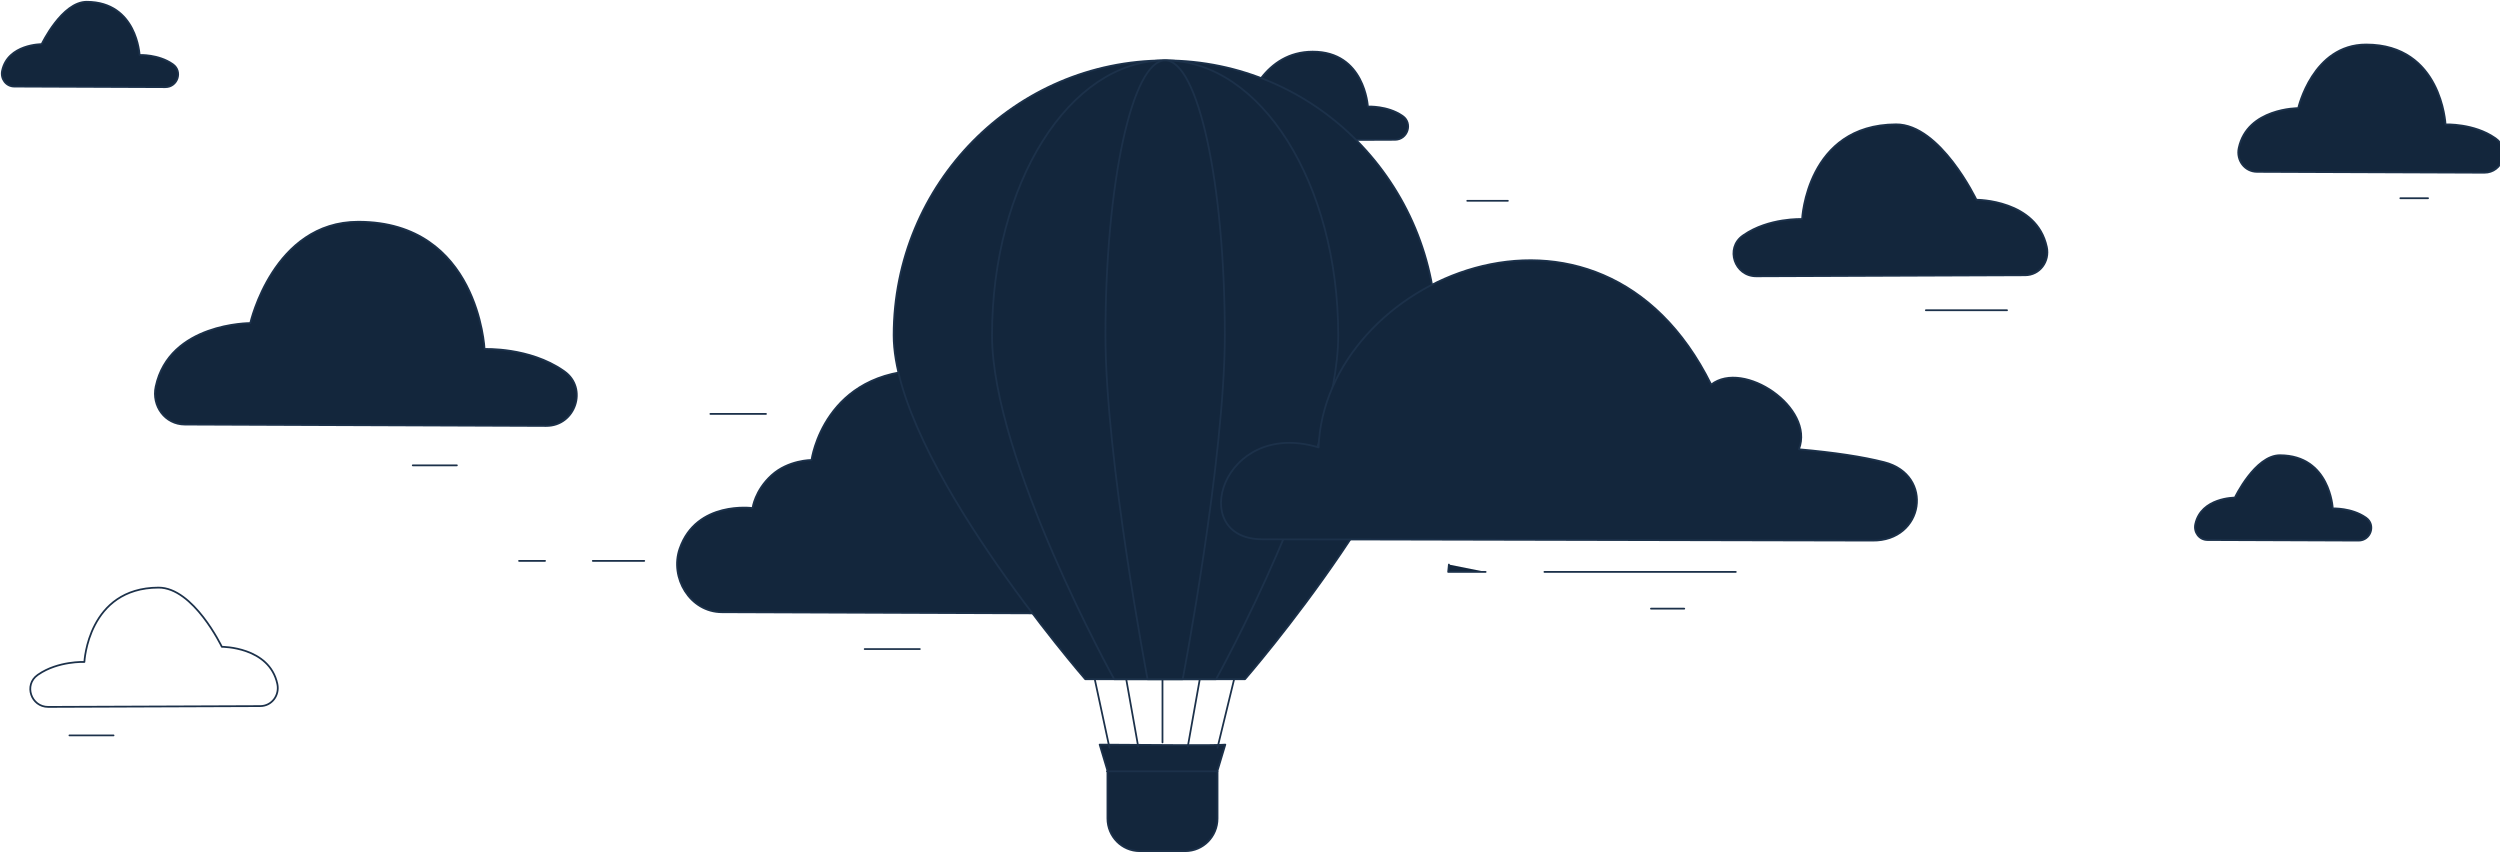
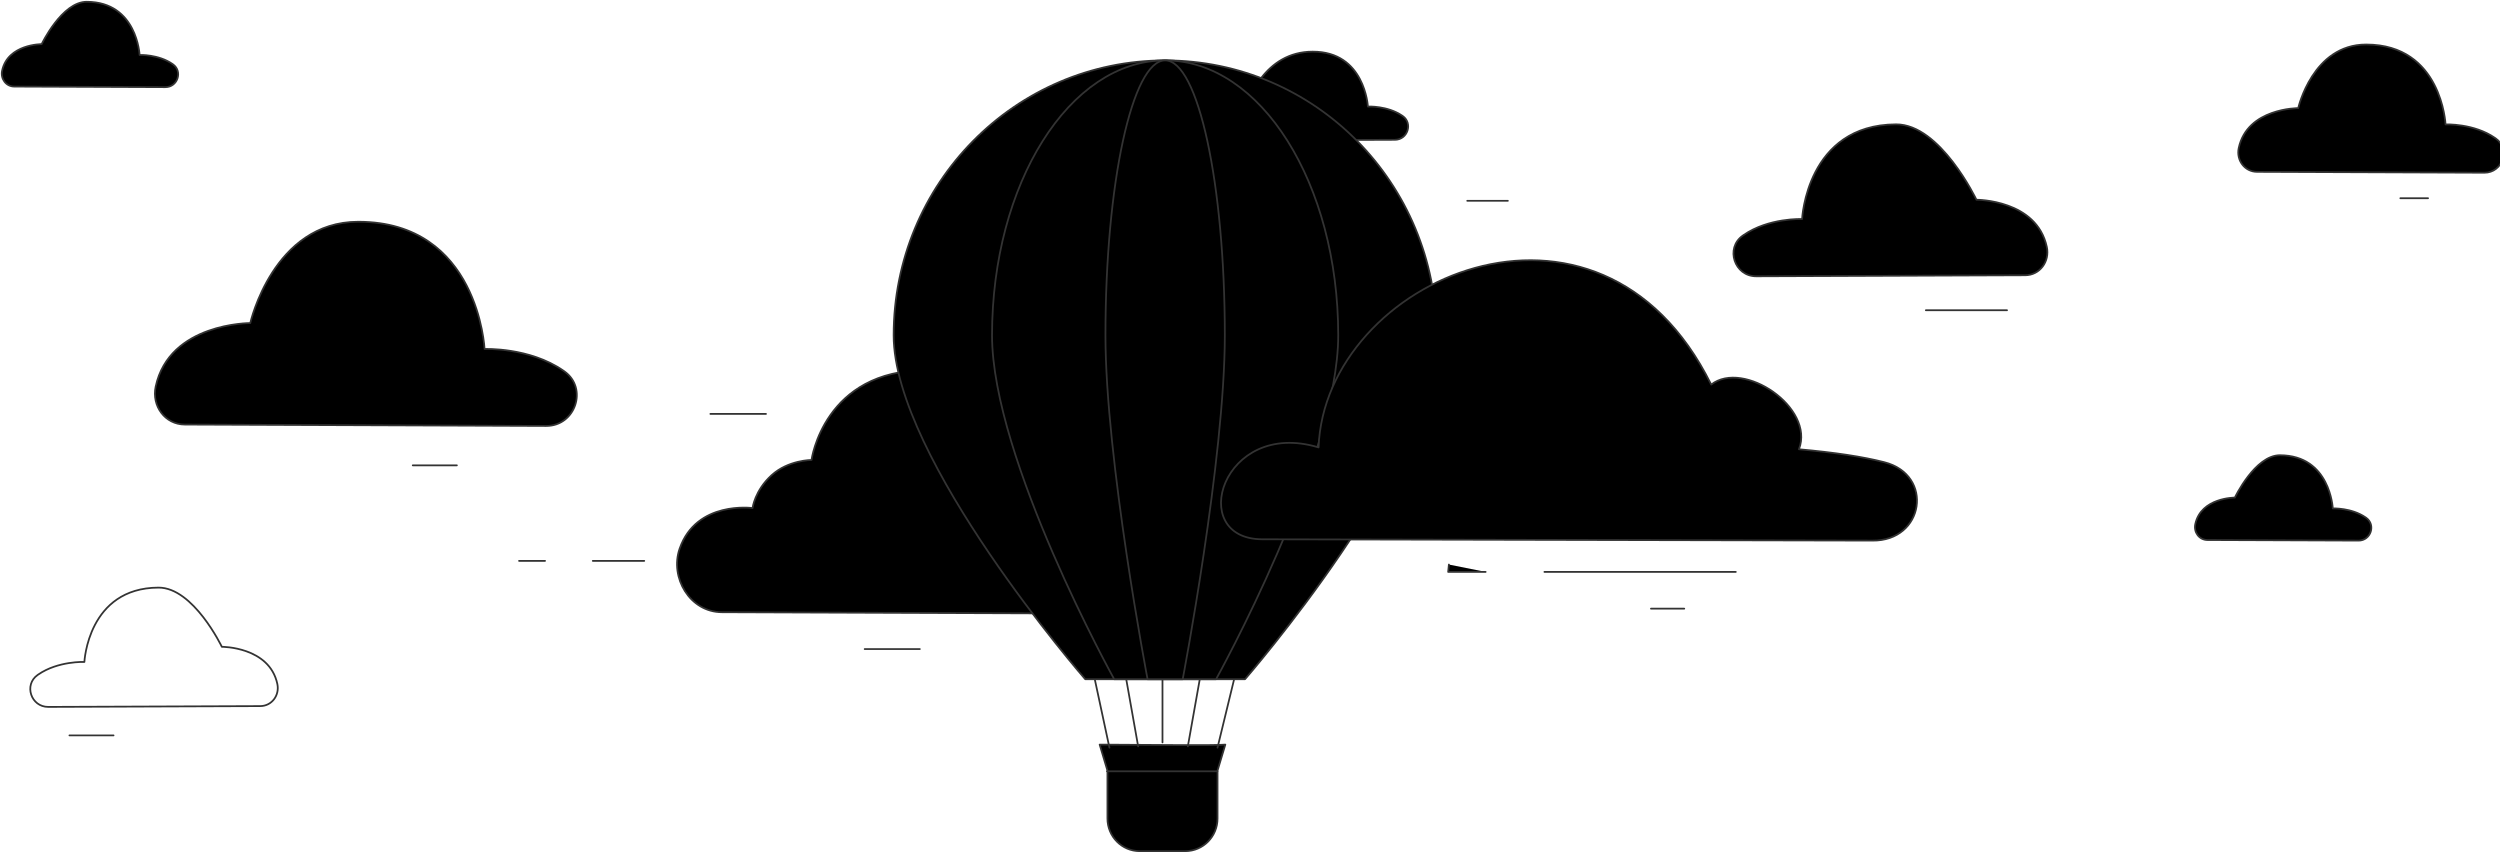
<svg xmlns="http://www.w3.org/2000/svg" width="1404" height="479" viewBox="0 0 1404 479" fill="none">
-   <path fill-rule="evenodd" clip-rule="evenodd" d="M1137.32 154.588L986.299 155.168C974.072 155.214 968.74 139.404 978.72 132.339C978.859 132.24 979.001 132.143 979.143 132.044C993.353 122.194 1012.05 123.014 1012.05 123.014C1012.05 123.014 1014.52 70.022 1064.83 69.829C1089.71 69.733 1109.97 112.175 1109.97 112.175C1109.97 112.175 1143.81 112.044 1149.51 138.739C1151.23 146.824 1145.59 154.557 1137.32 154.588Z" fill="#13263C" />
-   <path fill-rule="evenodd" clip-rule="evenodd" d="M1137.32 154.588L986.299 155.168C974.072 155.214 968.74 139.404 978.72 132.339C978.859 132.24 979.001 132.143 979.143 132.044C993.353 122.194 1012.05 123.014 1012.05 123.014C1012.05 123.014 1014.52 70.022 1064.83 69.829C1089.71 69.733 1109.97 112.175 1109.97 112.175C1109.97 112.175 1143.81 112.044 1149.51 138.739C1151.23 146.824 1145.59 154.557 1137.32 154.588Z" stroke="#1C314A" stroke-linecap="round" stroke-linejoin="round" />
-   <path fill-rule="evenodd" clip-rule="evenodd" d="M146.145 396.545L27.089 397C17.449 397.037 13.246 384.623 21.114 379.077C21.223 379 21.335 378.923 21.447 378.845C32.65 371.112 47.393 371.756 47.393 371.756C47.393 371.756 49.339 330.151 89.001 330C108.611 329.925 124.586 363.246 124.586 363.246C124.586 363.246 151.261 363.143 155.754 384.102C157.116 390.449 152.663 396.52 146.145 396.545Z" stroke="#1C314A" stroke-linecap="round" stroke-linejoin="round" />
-   <path fill-rule="evenodd" clip-rule="evenodd" d="M103.8 238.435L306.747 239.213C323.178 239.276 330.344 218.03 316.933 208.538C316.744 208.404 316.554 208.271 316.363 208.139C297.269 194.902 272.135 196.002 272.135 196.002C272.135 196.002 268.819 124.53 201.21 124.53C153.401 124.53 140.55 181.437 140.55 181.437C140.55 181.437 95.08 181.262 87.418 217.136C85.098 228.002 92.687 238.393 103.8 238.435Z" fill="#13263C" />
-   <path fill-rule="evenodd" clip-rule="evenodd" d="M103.8 238.435L306.747 239.213C323.178 239.276 330.344 218.03 316.933 208.538C316.744 208.404 316.554 208.271 316.363 208.139C297.269 194.902 272.135 196.002 272.135 196.002C272.135 196.002 268.819 124.53 201.21 124.53C153.401 124.53 140.55 181.437 140.55 181.437C140.55 181.437 95.08 181.262 87.418 217.136C85.098 228.002 92.687 238.393 103.8 238.435Z" stroke="#1C314A" stroke-linecap="round" stroke-linejoin="round" />
-   <path fill-rule="evenodd" clip-rule="evenodd" d="M703.49 78.817L783.404 78.509C790.549 78.482 793.594 69.22 787.731 65.138C787.647 65.082 787.565 65.024 787.482 64.968C779.135 59.276 768.211 59.838 768.211 59.838C768.211 59.838 766.533 28.887 737.137 29C710.561 29.102 700.063 55.226 696.297 69.611C695.072 74.284 698.659 78.836 703.49 78.817Z" fill="#13263C" />
-   <path fill-rule="evenodd" clip-rule="evenodd" d="M703.49 78.817L783.404 78.509C790.549 78.482 793.594 69.22 787.731 65.138C787.647 65.082 787.565 65.024 787.482 64.968C779.135 59.276 768.211 59.838 768.211 59.838C768.211 59.838 766.533 28.887 737.137 29C710.561 29.102 700.063 55.226 696.297 69.611C695.072 74.284 698.659 78.836 703.49 78.817Z" stroke="#1C314A" stroke-linecap="round" stroke-linejoin="round" />
-   <path fill-rule="evenodd" clip-rule="evenodd" d="M405.406 343.822L679.088 344.825C704.779 344.92 703.677 323.762 695.313 316.361C686.741 308.775 669.735 311.778 669.735 311.778C669.735 311.778 664.728 297.531 648.1 290.543C633.391 284.362 617.947 287.221 617.947 287.221C617.947 287.221 617.983 277.457 608.58 269.335C599.177 261.213 586.599 261.953 586.599 261.953C586.599 261.953 578.15 208.08 520.378 207.87C462.607 207.658 455.74 258.33 455.74 258.33C455.74 258.33 442.771 258.283 433.307 266.895C423.843 275.507 422.628 285.328 422.628 285.328C422.628 285.328 391.099 280.961 381.671 308.138C376.053 324.335 387.404 343.756 405.406 343.822Z" fill="#13263C" />
-   <path fill-rule="evenodd" clip-rule="evenodd" d="M405.406 343.822L679.088 344.825C704.779 344.92 703.677 323.762 695.313 316.361C686.741 308.775 669.735 311.778 669.735 311.778C669.735 311.778 664.728 297.531 648.1 290.543C633.391 284.362 617.947 287.221 617.947 287.221C617.947 287.221 617.983 277.457 608.58 269.335C599.177 261.213 586.599 261.953 586.599 261.953C586.599 261.953 578.15 208.08 520.378 207.87C462.607 207.658 455.74 258.33 455.74 258.33C455.74 258.33 442.771 258.283 433.307 266.895C423.843 275.507 422.628 285.328 422.628 285.328C422.628 285.328 391.099 280.961 381.671 308.138C376.053 324.335 387.404 343.756 405.406 343.822Z" stroke="#1C314A" stroke-linecap="round" stroke-linejoin="round" />
-   <path fill-rule="evenodd" clip-rule="evenodd" d="M1239.71 303.278L1324.56 303.604C1331.43 303.63 1334.42 294.748 1328.82 290.78C1328.74 290.724 1328.66 290.669 1328.58 290.614C1320.59 285.079 1310.09 285.539 1310.09 285.539C1310.09 285.539 1308.7 255.769 1280.44 255.66C1266.46 255.607 1255.08 279.45 1255.08 279.45C1255.08 279.45 1236.07 279.377 1232.86 294.373C1231.89 298.917 1235.07 303.26 1239.71 303.278Z" fill="#13263C" />
-   <path fill-rule="evenodd" clip-rule="evenodd" d="M1239.71 303.278L1324.56 303.604C1331.43 303.63 1334.42 294.748 1328.82 290.78C1328.74 290.724 1328.66 290.669 1328.58 290.614C1320.59 285.079 1310.09 285.539 1310.09 285.539C1310.09 285.539 1308.7 255.769 1280.44 255.66C1266.46 255.607 1255.08 279.45 1255.08 279.45C1255.08 279.45 1236.07 279.377 1232.86 294.373C1231.89 298.917 1235.07 303.26 1239.71 303.278Z" stroke="#1C314A" stroke-linecap="round" stroke-linejoin="round" />
-   <path fill-rule="evenodd" clip-rule="evenodd" d="M8.024 48.618L92.868 48.944C99.739 48.97 102.734 40.087 97.128 36.12C97.048 36.064 96.968 36.009 96.89 35.954C88.905 30.419 78.398 30.879 78.398 30.879C78.398 30.879 77.011 1.109 48.748 1C34.772 0.946 23.388 24.79 23.388 24.79C23.388 24.79 4.379 24.717 1.175 39.713C0.205 44.257 3.379 48.6 8.024 48.618Z" fill="#13263C" />
-   <path fill-rule="evenodd" clip-rule="evenodd" d="M8.024 48.618L92.868 48.944C99.739 48.97 102.734 40.087 97.128 36.12C97.048 36.064 96.968 36.009 96.89 35.954C88.905 30.419 78.398 30.879 78.398 30.879C78.398 30.879 77.011 1.109 48.748 1C34.772 0.946 23.388 24.79 23.388 24.79C23.388 24.79 4.379 24.717 1.175 39.713C0.205 44.257 3.379 48.6 8.024 48.618Z" stroke="#1C314A" stroke-linecap="round" stroke-linejoin="round" />
-   <path fill-rule="evenodd" clip-rule="evenodd" d="M665.651 478H640.053C630.049 478 621.939 469.789 621.939 459.661V432.785L617.562 418.171C644.685 418.29 682.744 418.766 688.141 418.171L683.765 432.785V459.661C683.765 469.789 675.654 478 665.651 478Z" fill="#13263C" />
-   <path fill-rule="evenodd" clip-rule="evenodd" d="M665.651 478H640.053C630.049 478 621.939 469.789 621.939 459.661V432.785L617.562 418.171C644.685 418.29 682.744 418.766 688.141 418.171L683.765 432.785V459.661C683.765 469.789 675.654 478 665.651 478Z" stroke="#1C314A" stroke-linecap="round" stroke-linejoin="round" />
-   <path d="M652.853 379.975V416.937" stroke="#1C314A" stroke-linecap="round" stroke-linejoin="round" />
-   <path fill-rule="evenodd" clip-rule="evenodd" d="M614.808 381.39L623.063 419.887L614.808 381.39Z" fill="#13263C" />
-   <path d="M614.808 381.39L623.063 419.887" stroke="#1C314A" stroke-linecap="round" stroke-linejoin="round" />
-   <path fill-rule="evenodd" clip-rule="evenodd" d="M693.1 381.39L683.75 419.887L693.1 381.39Z" fill="#13263C" />
-   <path d="M693.1 381.39L683.75 419.887" stroke="#1C314A" stroke-linecap="round" stroke-linejoin="round" />
-   <path fill-rule="evenodd" clip-rule="evenodd" d="M673.843 381.15L667.094 419.156L673.843 381.15Z" fill="#13263C" />
-   <path d="M673.843 381.15L667.094 419.156" stroke="#1C314A" stroke-linecap="round" stroke-linejoin="round" />
-   <path fill-rule="evenodd" clip-rule="evenodd" d="M632.441 381.15L639.189 419.156L632.441 381.15Z" fill="#13263C" />
-   <path d="M632.441 381.15L639.189 419.156" stroke="#1C314A" stroke-linecap="round" stroke-linejoin="round" />
-   <path d="M621.692 433.159H683.703" stroke="#1C314A" stroke-linecap="round" stroke-linejoin="round" />
-   <path fill-rule="evenodd" clip-rule="evenodd" d="M806.813 188.295C806.813 103.033 738.548 33.916 654.338 33.916C570.13 33.916 501.865 103.033 501.865 188.295C501.865 257.744 609.472 381.452 609.472 381.452H699.205C699.205 381.452 806.813 257.744 806.813 188.295Z" fill="#13263C" />
-   <path fill-rule="evenodd" clip-rule="evenodd" d="M806.813 188.295C806.813 103.033 738.548 33.916 654.338 33.916C570.13 33.916 501.865 103.033 501.865 188.295C501.865 257.744 609.472 381.452 609.472 381.452H699.205C699.205 381.452 806.813 257.744 806.813 188.295Z" stroke="#1C314A" stroke-linecap="round" stroke-linejoin="round" />
-   <path fill-rule="evenodd" clip-rule="evenodd" d="M751.55 188.295C751.55 103.033 708.027 33.916 654.338 33.916C600.65 33.916 557.126 103.033 557.126 188.295C557.126 257.744 625.733 381.452 625.733 381.452H682.944C682.944 381.452 751.55 257.744 751.55 188.295Z" fill="#13263C" />
-   <path fill-rule="evenodd" clip-rule="evenodd" d="M751.55 188.295C751.55 103.033 708.027 33.916 654.338 33.916C600.65 33.916 557.126 103.033 557.126 188.295C557.126 257.744 625.733 381.452 625.733 381.452H682.944C682.944 381.452 751.55 257.744 751.55 188.295Z" stroke="#1C314A" stroke-linecap="round" stroke-linejoin="round" />
-   <path fill-rule="evenodd" clip-rule="evenodd" d="M687.858 188.295C687.858 103.033 672.852 33.916 654.339 33.916C635.828 33.916 620.821 103.033 620.821 188.295C620.821 257.744 644.476 381.452 644.476 381.452H664.203C664.203 381.452 687.858 257.744 687.858 188.295Z" fill="#13263C" />
-   <path fill-rule="evenodd" clip-rule="evenodd" d="M687.858 188.295C687.858 103.033 672.852 33.916 654.339 33.916C635.828 33.916 620.821 103.033 620.821 188.295C620.821 257.744 644.476 381.452 644.476 381.452H664.203C664.203 381.452 687.858 257.744 687.858 188.295Z" stroke="#1C314A" stroke-linecap="round" stroke-linejoin="round" />
-   <path fill-rule="evenodd" clip-rule="evenodd" d="M708.828 302.864C665.977 302.701 686.289 234.833 740.511 251.271C743.877 156.938 897.921 88.499 961.018 215.991C979.051 201.835 1019.32 228.858 1010.29 252.307C1030.25 254.085 1045.96 256.456 1058.17 259.559C1086.36 266.732 1080.63 303.975 1051.54 303.602L708.828 302.864Z" fill="#13263C" />
-   <path fill-rule="evenodd" clip-rule="evenodd" d="M708.828 302.864C665.977 302.701 686.289 234.833 740.511 251.271C743.877 156.938 897.921 88.499 961.018 215.991C979.051 201.835 1019.32 228.858 1010.29 252.307C1030.25 254.085 1045.96 256.456 1058.17 259.559C1086.36 266.732 1080.63 303.975 1051.54 303.602L708.828 302.864Z" stroke="#1C314A" stroke-linecap="round" stroke-linejoin="round" />
-   <path d="M867.347 321.18H974.824" stroke="#1C314A" stroke-linecap="round" stroke-linejoin="round" />
-   <path fill-rule="evenodd" clip-rule="evenodd" d="M834.332 321.18H813.29C813.426 319.804 813.561 318.428 813.698 317.053" fill="#13263C" />
-   <path d="M834.332 321.18H813.29C813.426 319.804 813.561 318.428 813.698 317.053" stroke="#1C314A" stroke-linecap="round" stroke-linejoin="round" />
-   <path d="M485.612 364.511H516.564" stroke="#1C314A" stroke-linecap="round" stroke-linejoin="round" />
-   <path d="M231.811 261.34H256.572" stroke="#1C314A" stroke-linecap="round" stroke-linejoin="round" />
-   <path d="M39 413H63.761" stroke="#1C314A" stroke-linecap="round" stroke-linejoin="round" />
-   <path fill-rule="evenodd" clip-rule="evenodd" d="M1267.56 96.512L1395.19 97C1405.52 97.04 1410.02 83.701 1401.59 77.742C1401.47 77.658 1401.35 77.574 1401.23 77.491C1389.23 69.181 1373.42 69.872 1373.42 69.872C1373.42 69.872 1371.34 25 1328.82 25C1298.76 25 1290.67 60.727 1290.67 60.727C1290.67 60.727 1262.08 60.617 1257.26 83.14C1255.8 89.962 1260.58 96.485 1267.56 96.512Z" fill="#13263C" />
-   <path fill-rule="evenodd" clip-rule="evenodd" d="M1267.56 96.512L1395.19 97C1405.52 97.04 1410.02 83.701 1401.59 77.742C1401.47 77.658 1401.35 77.574 1401.23 77.491C1389.23 69.181 1373.42 69.872 1373.42 69.872C1373.42 69.872 1371.34 25 1328.82 25C1298.76 25 1290.67 60.727 1290.67 60.727C1290.67 60.727 1262.08 60.617 1257.26 83.14C1255.8 89.962 1260.58 96.485 1267.56 96.512Z" stroke="#1C314A" stroke-linecap="round" stroke-linejoin="round" />
-   <path d="M1348.03 111.321H1363.59" stroke="#1C314A" stroke-linecap="round" stroke-linejoin="round" />
-   <path d="M398.948 232.452H430.174" stroke="#1C314A" stroke-linecap="round" stroke-linejoin="round" />
-   <path d="M332.919 314.989H361.807" stroke="#1C314A" stroke-linecap="round" stroke-linejoin="round" />
-   <path d="M306.094 314.989H291.503" stroke="#1C314A" stroke-linecap="round" stroke-linejoin="round" />
-   <path d="M1081.56 174.236H1127.14" stroke="#1C314A" stroke-linecap="round" stroke-linejoin="round" />
-   <path d="M824.014 112.772H846.805" stroke="#1C314A" stroke-linecap="round" stroke-linejoin="round" />
-   <path d="M927.187 341.814H945.871" stroke="#1C314A" stroke-linecap="round" stroke-linejoin="round" />
+   <path fill-rule="evenodd" clip-rule="evenodd" d="M1137.32 154.588L986.299 155.168C974.072 155.214 968.74 139.404 978.72 132.339C978.859 132.24 979.001 132.143 979.143 132.044C993.353 122.194 1012.05 123.014 1012.05 123.014C1012.05 123.014 1014.52 70.022 1064.83 69.829C1089.71 69.733 1109.97 112.175 1109.97 112.175C1109.97 112.175 1143.81 112.044 1149.51 138.739C1151.23 146.824 1145.59 154.557 1137.32 154.588Z" fill="#000000" />
+   <path fill-rule="evenodd" clip-rule="evenodd" d="M1137.32 154.588L986.299 155.168C974.072 155.214 968.74 139.404 978.72 132.339C978.859 132.24 979.001 132.143 979.143 132.044C993.353 122.194 1012.05 123.014 1012.05 123.014C1012.05 123.014 1014.52 70.022 1064.83 69.829C1089.71 69.733 1109.97 112.175 1109.97 112.175C1109.97 112.175 1143.81 112.044 1149.51 138.739C1151.23 146.824 1145.59 154.557 1137.32 154.588Z" stroke="#333333" stroke-linecap="round" stroke-linejoin="round" />
+   <path fill-rule="evenodd" clip-rule="evenodd" d="M146.145 396.545L27.089 397C17.449 397.037 13.246 384.623 21.114 379.077C21.223 379 21.335 378.923 21.447 378.845C32.65 371.112 47.393 371.756 47.393 371.756C47.393 371.756 49.339 330.151 89.001 330C108.611 329.925 124.586 363.246 124.586 363.246C124.586 363.246 151.261 363.143 155.754 384.102C157.116 390.449 152.663 396.52 146.145 396.545Z" stroke="#333333" stroke-linecap="round" stroke-linejoin="round" />
+   <path fill-rule="evenodd" clip-rule="evenodd" d="M103.8 238.435L306.747 239.213C323.178 239.276 330.344 218.03 316.933 208.538C316.744 208.404 316.554 208.271 316.363 208.139C297.269 194.902 272.135 196.002 272.135 196.002C272.135 196.002 268.819 124.53 201.21 124.53C153.401 124.53 140.55 181.437 140.55 181.437C140.55 181.437 95.08 181.262 87.418 217.136C85.098 228.002 92.687 238.393 103.8 238.435Z" fill="#000000" />
+   <path fill-rule="evenodd" clip-rule="evenodd" d="M103.8 238.435L306.747 239.213C323.178 239.276 330.344 218.03 316.933 208.538C316.744 208.404 316.554 208.271 316.363 208.139C297.269 194.902 272.135 196.002 272.135 196.002C272.135 196.002 268.819 124.53 201.21 124.53C153.401 124.53 140.55 181.437 140.55 181.437C140.55 181.437 95.08 181.262 87.418 217.136C85.098 228.002 92.687 238.393 103.8 238.435Z" stroke="#333333" stroke-linecap="round" stroke-linejoin="round" />
+   <path fill-rule="evenodd" clip-rule="evenodd" d="M703.49 78.817L783.404 78.509C790.549 78.482 793.594 69.22 787.731 65.138C787.647 65.082 787.565 65.024 787.482 64.968C779.135 59.276 768.211 59.838 768.211 59.838C768.211 59.838 766.533 28.887 737.137 29C710.561 29.102 700.063 55.226 696.297 69.611C695.072 74.284 698.659 78.836 703.49 78.817Z" fill="#000000" />
+   <path fill-rule="evenodd" clip-rule="evenodd" d="M703.49 78.817L783.404 78.509C790.549 78.482 793.594 69.22 787.731 65.138C787.647 65.082 787.565 65.024 787.482 64.968C779.135 59.276 768.211 59.838 768.211 59.838C768.211 59.838 766.533 28.887 737.137 29C710.561 29.102 700.063 55.226 696.297 69.611C695.072 74.284 698.659 78.836 703.49 78.817Z" stroke="#333333" stroke-linecap="round" stroke-linejoin="round" />
+   <path fill-rule="evenodd" clip-rule="evenodd" d="M405.406 343.822L679.088 344.825C704.779 344.92 703.677 323.762 695.313 316.361C686.741 308.775 669.735 311.778 669.735 311.778C669.735 311.778 664.728 297.531 648.1 290.543C633.391 284.362 617.947 287.221 617.947 287.221C617.947 287.221 617.983 277.457 608.58 269.335C599.177 261.213 586.599 261.953 586.599 261.953C586.599 261.953 578.15 208.08 520.378 207.87C462.607 207.658 455.74 258.33 455.74 258.33C455.74 258.33 442.771 258.283 433.307 266.895C423.843 275.507 422.628 285.328 422.628 285.328C422.628 285.328 391.099 280.961 381.671 308.138C376.053 324.335 387.404 343.756 405.406 343.822Z" fill="#000000" />
+   <path fill-rule="evenodd" clip-rule="evenodd" d="M405.406 343.822L679.088 344.825C704.779 344.92 703.677 323.762 695.313 316.361C686.741 308.775 669.735 311.778 669.735 311.778C669.735 311.778 664.728 297.531 648.1 290.543C633.391 284.362 617.947 287.221 617.947 287.221C617.947 287.221 617.983 277.457 608.58 269.335C599.177 261.213 586.599 261.953 586.599 261.953C586.599 261.953 578.15 208.08 520.378 207.87C462.607 207.658 455.74 258.33 455.74 258.33C455.74 258.33 442.771 258.283 433.307 266.895C423.843 275.507 422.628 285.328 422.628 285.328C422.628 285.328 391.099 280.961 381.671 308.138C376.053 324.335 387.404 343.756 405.406 343.822Z" stroke="#333333" stroke-linecap="round" stroke-linejoin="round" />
+   <path fill-rule="evenodd" clip-rule="evenodd" d="M1239.71 303.278L1324.56 303.604C1331.43 303.63 1334.42 294.748 1328.82 290.78C1328.74 290.724 1328.66 290.669 1328.58 290.614C1320.59 285.079 1310.09 285.539 1310.09 285.539C1310.09 285.539 1308.7 255.769 1280.44 255.66C1266.46 255.607 1255.08 279.45 1255.08 279.45C1255.08 279.45 1236.07 279.377 1232.86 294.373C1231.89 298.917 1235.07 303.26 1239.71 303.278Z" fill="#000000" />
+   <path fill-rule="evenodd" clip-rule="evenodd" d="M1239.71 303.278L1324.56 303.604C1331.43 303.63 1334.42 294.748 1328.82 290.78C1328.74 290.724 1328.66 290.669 1328.58 290.614C1320.59 285.079 1310.09 285.539 1310.09 285.539C1310.09 285.539 1308.7 255.769 1280.44 255.66C1266.46 255.607 1255.08 279.45 1255.08 279.45C1255.08 279.45 1236.07 279.377 1232.86 294.373C1231.89 298.917 1235.07 303.26 1239.71 303.278Z" stroke="#333333" stroke-linecap="round" stroke-linejoin="round" />
+   <path fill-rule="evenodd" clip-rule="evenodd" d="M8.024 48.618L92.868 48.944C99.739 48.97 102.734 40.087 97.128 36.12C97.048 36.064 96.968 36.009 96.89 35.954C88.905 30.419 78.398 30.879 78.398 30.879C78.398 30.879 77.011 1.109 48.748 1C34.772 0.946 23.388 24.79 23.388 24.79C23.388 24.79 4.379 24.717 1.175 39.713C0.205 44.257 3.379 48.6 8.024 48.618Z" fill="#000000" />
+   <path fill-rule="evenodd" clip-rule="evenodd" d="M8.024 48.618L92.868 48.944C99.739 48.97 102.734 40.087 97.128 36.12C97.048 36.064 96.968 36.009 96.89 35.954C88.905 30.419 78.398 30.879 78.398 30.879C78.398 30.879 77.011 1.109 48.748 1C34.772 0.946 23.388 24.79 23.388 24.79C23.388 24.79 4.379 24.717 1.175 39.713C0.205 44.257 3.379 48.6 8.024 48.618Z" stroke="#333333" stroke-linecap="round" stroke-linejoin="round" />
+   <path fill-rule="evenodd" clip-rule="evenodd" d="M665.651 478H640.053C630.049 478 621.939 469.789 621.939 459.661V432.785L617.562 418.171C644.685 418.29 682.744 418.766 688.141 418.171L683.765 432.785V459.661C683.765 469.789 675.654 478 665.651 478Z" fill="#000000" />
+   <path fill-rule="evenodd" clip-rule="evenodd" d="M665.651 478H640.053C630.049 478 621.939 469.789 621.939 459.661V432.785L617.562 418.171C644.685 418.29 682.744 418.766 688.141 418.171L683.765 432.785V459.661C683.765 469.789 675.654 478 665.651 478Z" stroke="#333333" stroke-linecap="round" stroke-linejoin="round" />
+   <path d="M652.853 379.975V416.937" stroke="#333333" stroke-linecap="round" stroke-linejoin="round" />
+   <path fill-rule="evenodd" clip-rule="evenodd" d="M614.808 381.39L623.063 419.887L614.808 381.39Z" fill="#000000" />
+   <path d="M614.808 381.39L623.063 419.887" stroke="#333333" stroke-linecap="round" stroke-linejoin="round" />
+   <path fill-rule="evenodd" clip-rule="evenodd" d="M693.1 381.39L683.75 419.887L693.1 381.39Z" fill="#000000" />
+   <path d="M693.1 381.39L683.75 419.887" stroke="#333333" stroke-linecap="round" stroke-linejoin="round" />
+   <path fill-rule="evenodd" clip-rule="evenodd" d="M673.843 381.15L667.094 419.156L673.843 381.15Z" fill="#000000" />
+   <path d="M673.843 381.15L667.094 419.156" stroke="#333333" stroke-linecap="round" stroke-linejoin="round" />
+   <path fill-rule="evenodd" clip-rule="evenodd" d="M632.441 381.15L639.189 419.156L632.441 381.15Z" fill="#000000" />
+   <path d="M632.441 381.15L639.189 419.156" stroke="#333333" stroke-linecap="round" stroke-linejoin="round" />
+   <path d="M621.692 433.159H683.703" stroke="#333333" stroke-linecap="round" stroke-linejoin="round" />
+   <path fill-rule="evenodd" clip-rule="evenodd" d="M806.813 188.295C806.813 103.033 738.548 33.916 654.338 33.916C570.13 33.916 501.865 103.033 501.865 188.295C501.865 257.744 609.472 381.452 609.472 381.452H699.205C699.205 381.452 806.813 257.744 806.813 188.295Z" fill="#000000" />
+   <path fill-rule="evenodd" clip-rule="evenodd" d="M806.813 188.295C806.813 103.033 738.548 33.916 654.338 33.916C570.13 33.916 501.865 103.033 501.865 188.295C501.865 257.744 609.472 381.452 609.472 381.452H699.205C699.205 381.452 806.813 257.744 806.813 188.295Z" stroke="#333333" stroke-linecap="round" stroke-linejoin="round" />
+   <path fill-rule="evenodd" clip-rule="evenodd" d="M751.55 188.295C751.55 103.033 708.027 33.916 654.338 33.916C600.65 33.916 557.126 103.033 557.126 188.295C557.126 257.744 625.733 381.452 625.733 381.452H682.944C682.944 381.452 751.55 257.744 751.55 188.295Z" fill="#000000" />
+   <path fill-rule="evenodd" clip-rule="evenodd" d="M751.55 188.295C751.55 103.033 708.027 33.916 654.338 33.916C600.65 33.916 557.126 103.033 557.126 188.295C557.126 257.744 625.733 381.452 625.733 381.452H682.944C682.944 381.452 751.55 257.744 751.55 188.295Z" stroke="#333333" stroke-linecap="round" stroke-linejoin="round" />
+   <path fill-rule="evenodd" clip-rule="evenodd" d="M687.858 188.295C687.858 103.033 672.852 33.916 654.339 33.916C635.828 33.916 620.821 103.033 620.821 188.295C620.821 257.744 644.476 381.452 644.476 381.452H664.203C664.203 381.452 687.858 257.744 687.858 188.295Z" fill="#000000" />
+   <path fill-rule="evenodd" clip-rule="evenodd" d="M687.858 188.295C687.858 103.033 672.852 33.916 654.339 33.916C635.828 33.916 620.821 103.033 620.821 188.295C620.821 257.744 644.476 381.452 644.476 381.452H664.203C664.203 381.452 687.858 257.744 687.858 188.295Z" stroke="#333333" stroke-linecap="round" stroke-linejoin="round" />
+   <path fill-rule="evenodd" clip-rule="evenodd" d="M708.828 302.864C665.977 302.701 686.289 234.833 740.511 251.271C743.877 156.938 897.921 88.499 961.018 215.991C979.051 201.835 1019.32 228.858 1010.29 252.307C1030.25 254.085 1045.96 256.456 1058.17 259.559C1086.36 266.732 1080.63 303.975 1051.54 303.602L708.828 302.864Z" fill="#000000" />
+   <path fill-rule="evenodd" clip-rule="evenodd" d="M708.828 302.864C665.977 302.701 686.289 234.833 740.511 251.271C743.877 156.938 897.921 88.499 961.018 215.991C979.051 201.835 1019.32 228.858 1010.29 252.307C1030.25 254.085 1045.96 256.456 1058.17 259.559C1086.36 266.732 1080.63 303.975 1051.54 303.602L708.828 302.864Z" stroke="#333333" stroke-linecap="round" stroke-linejoin="round" />
+   <path d="M867.347 321.18H974.824" stroke="#333333" stroke-linecap="round" stroke-linejoin="round" />
+   <path fill-rule="evenodd" clip-rule="evenodd" d="M834.332 321.18H813.29C813.426 319.804 813.561 318.428 813.698 317.053" fill="#000000" />
+   <path d="M834.332 321.18H813.29C813.426 319.804 813.561 318.428 813.698 317.053" stroke="#333333" stroke-linecap="round" stroke-linejoin="round" />
+   <path d="M485.612 364.511H516.564" stroke="#333333" stroke-linecap="round" stroke-linejoin="round" />
+   <path d="M231.811 261.34H256.572" stroke="#333333" stroke-linecap="round" stroke-linejoin="round" />
+   <path d="M39 413H63.761" stroke="#333333" stroke-linecap="round" stroke-linejoin="round" />
+   <path fill-rule="evenodd" clip-rule="evenodd" d="M1267.56 96.512L1395.19 97C1405.52 97.04 1410.02 83.701 1401.59 77.742C1401.47 77.658 1401.35 77.574 1401.23 77.491C1389.23 69.181 1373.42 69.872 1373.42 69.872C1373.42 69.872 1371.34 25 1328.82 25C1298.76 25 1290.67 60.727 1290.67 60.727C1290.67 60.727 1262.08 60.617 1257.26 83.14C1255.8 89.962 1260.58 96.485 1267.56 96.512Z" fill="#000000" />
+   <path fill-rule="evenodd" clip-rule="evenodd" d="M1267.56 96.512L1395.19 97C1405.52 97.04 1410.02 83.701 1401.59 77.742C1401.47 77.658 1401.35 77.574 1401.23 77.491C1389.23 69.181 1373.42 69.872 1373.42 69.872C1373.42 69.872 1371.34 25 1328.82 25C1298.76 25 1290.67 60.727 1290.67 60.727C1290.67 60.727 1262.08 60.617 1257.26 83.14C1255.8 89.962 1260.58 96.485 1267.56 96.512Z" stroke="#333333" stroke-linecap="round" stroke-linejoin="round" />
+   <path d="M1348.03 111.321H1363.59" stroke="#333333" stroke-linecap="round" stroke-linejoin="round" />
+   <path d="M398.948 232.452H430.174" stroke="#333333" stroke-linecap="round" stroke-linejoin="round" />
+   <path d="M332.919 314.989H361.807" stroke="#333333" stroke-linecap="round" stroke-linejoin="round" />
+   <path d="M306.094 314.989H291.503" stroke="#333333" stroke-linecap="round" stroke-linejoin="round" />
+   <path d="M1081.56 174.236H1127.14" stroke="#333333" stroke-linecap="round" stroke-linejoin="round" />
+   <path d="M824.014 112.772H846.805" stroke="#333333" stroke-linecap="round" stroke-linejoin="round" />
+   <path d="M927.187 341.814H945.871" stroke="#333333" stroke-linecap="round" stroke-linejoin="round" />
</svg>
